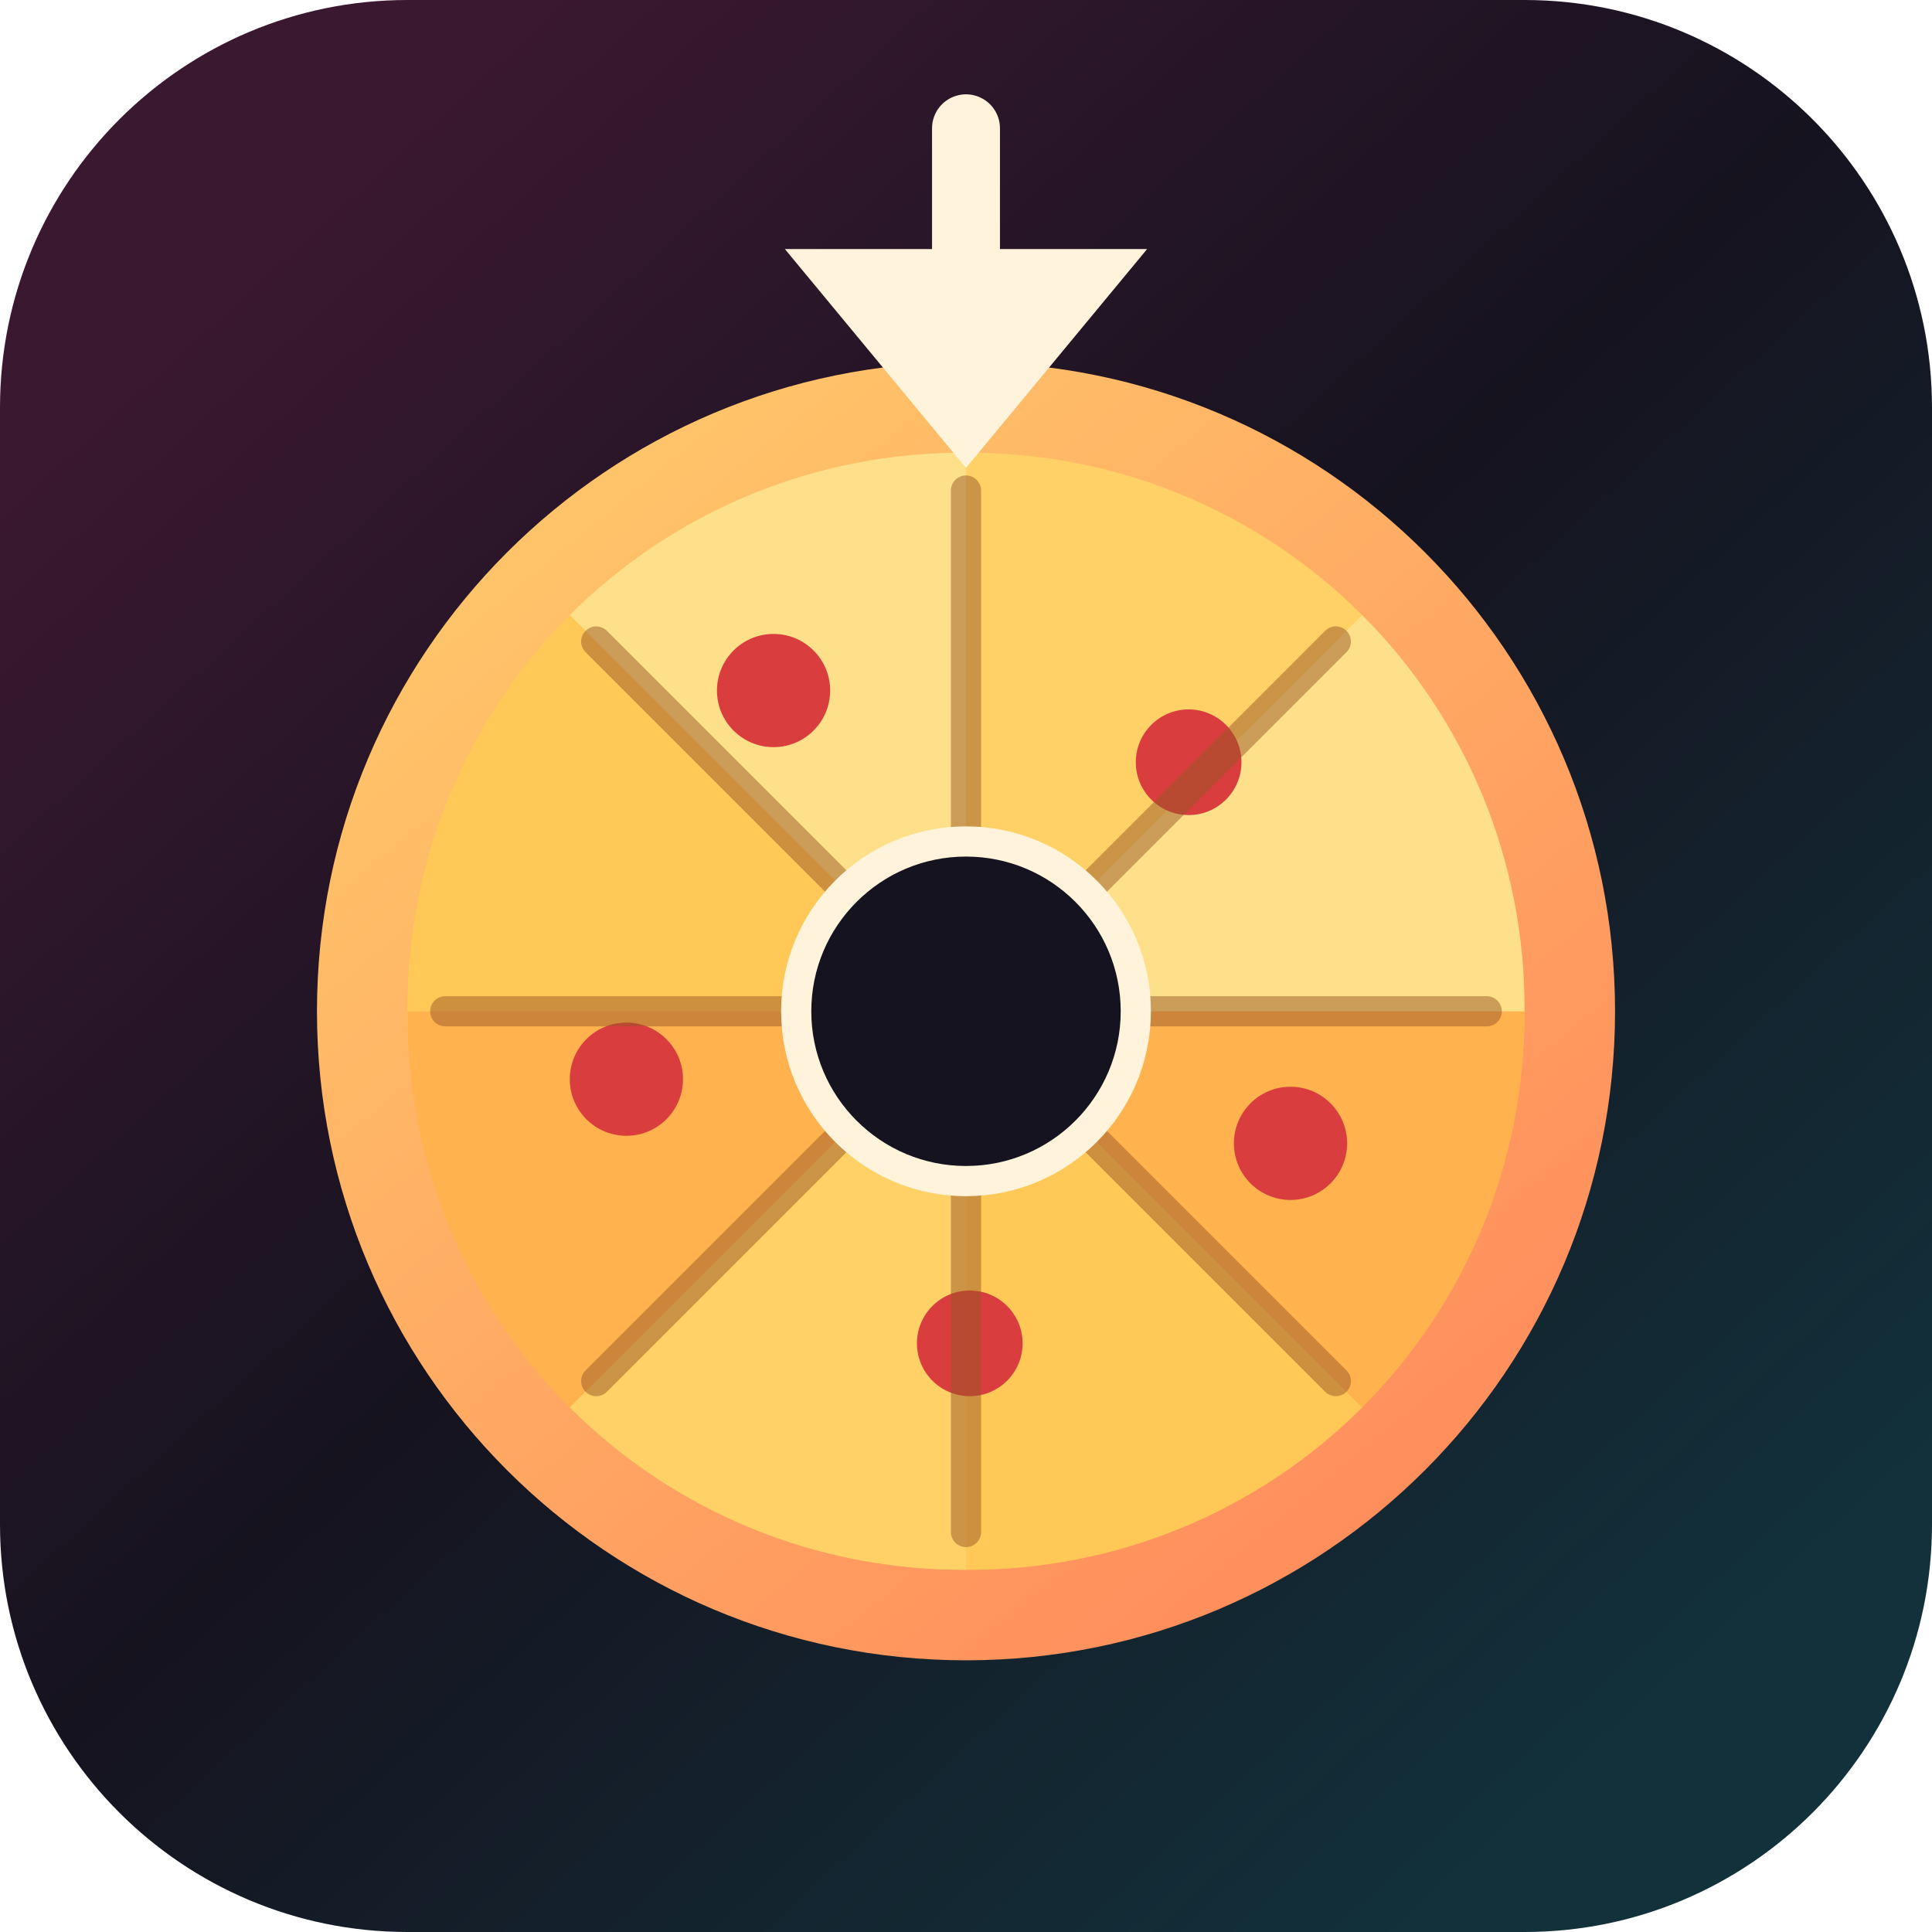
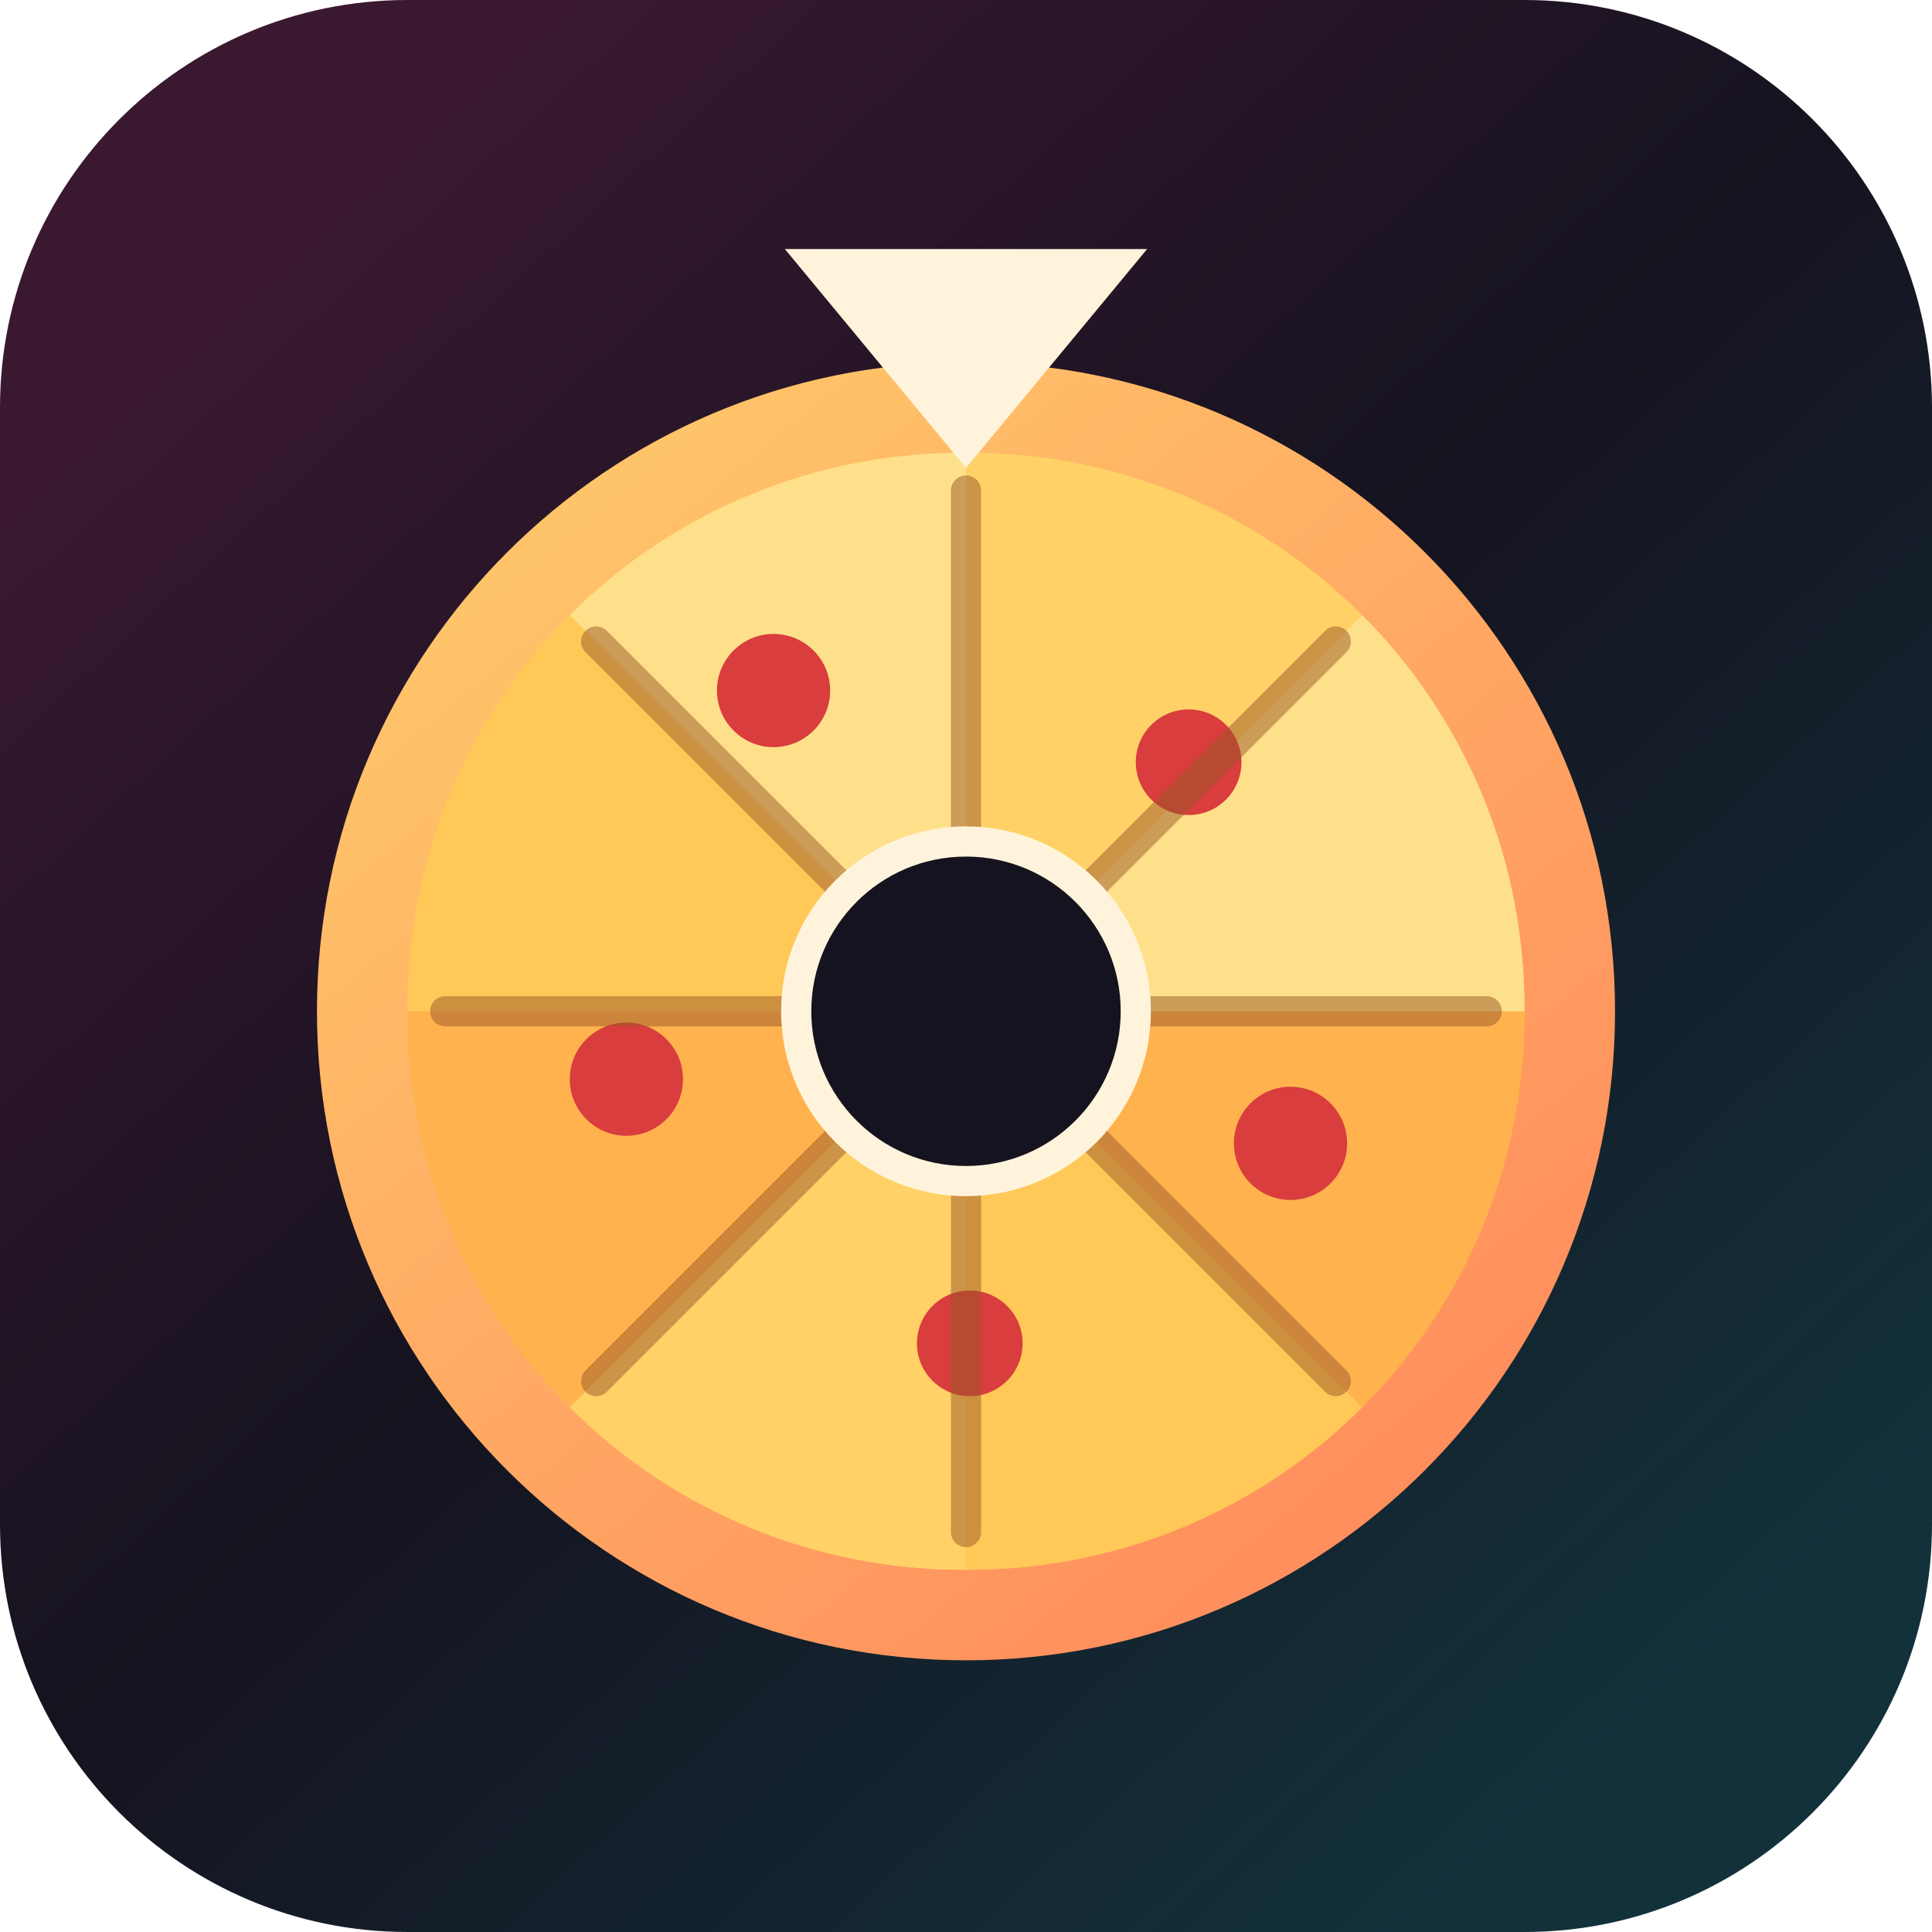
<svg xmlns="http://www.w3.org/2000/svg" viewBox="0 0 512 512" role="img" aria-label="Pizza spinner logo">
  <defs>
    <linearGradient id="bg" x1="76" y1="58" x2="438" y2="454" gradientUnits="userSpaceOnUse">
      <stop stop-color="#3a1830" />
      <stop offset="0.48" stop-color="#15131f" />
      <stop offset="1" stop-color="#12313b" />
    </linearGradient>
    <linearGradient id="crust" x1="124" y1="96" x2="388" y2="416" gradientUnits="userSpaceOnUse">
      <stop stop-color="#ffcb6b" />
      <stop offset="1" stop-color="#ff8a5c" />
    </linearGradient>
  </defs>
  <rect width="512" height="512" rx="108" fill="url(#bg)" />
  <circle cx="256" cy="268" r="172" fill="url(#crust)" />
  <circle cx="256" cy="268" r="148" fill="#ffd166" />
  <path d="M256 120v148L151 163a147 147 0 0 1 105-43Z" fill="#ffe08a" />
  <path d="M151 163l105 105H108a147 147 0 0 1 43-105Z" fill="#ffc857" />
  <path d="M108 268h148L151 373a147 147 0 0 1-43-105Z" fill="#ffb24d" />
  <path d="M151 373l105-105v148a147 147 0 0 1-105-43Z" fill="#ffd166" />
  <path d="M256 416V268l105 105a147 147 0 0 1-105 43Z" fill="#ffc857" />
  <path d="M361 373 256 268h148a147 147 0 0 1-43 105Z" fill="#ffb24d" />
  <path d="M404 268H256l105-105a147 147 0 0 1 43 105Z" fill="#ffe08a" />
  <path d="M361 163 256 268V120a147 147 0 0 1 105 43Z" fill="#ffd166" />
  <g fill="#d93d3d">
    <circle cx="205" cy="183" r="15" />
    <circle cx="315" cy="202" r="14" />
    <circle cx="342" cy="303" r="15" />
    <circle cx="257" cy="356" r="14" />
    <circle cx="166" cy="286" r="15" />
    <circle cx="230" cy="246" r="12" />
  </g>
  <g stroke="#9a5828" stroke-linecap="round" stroke-width="8" opacity="0.5">
    <path d="M256 130v276" />
    <path d="M118 268h276" />
    <path d="m158 170 196 196" />
    <path d="M354 170 158 366" />
  </g>
  <circle cx="256" cy="268" r="45" fill="#15131f" stroke="#fff4db" stroke-width="8" />
-   <path d="M256 34v42" stroke="#fff4db" stroke-linecap="round" stroke-width="18" />
  <path d="M208 66h96l-48 58Z" fill="#fff4db" />
</svg>
